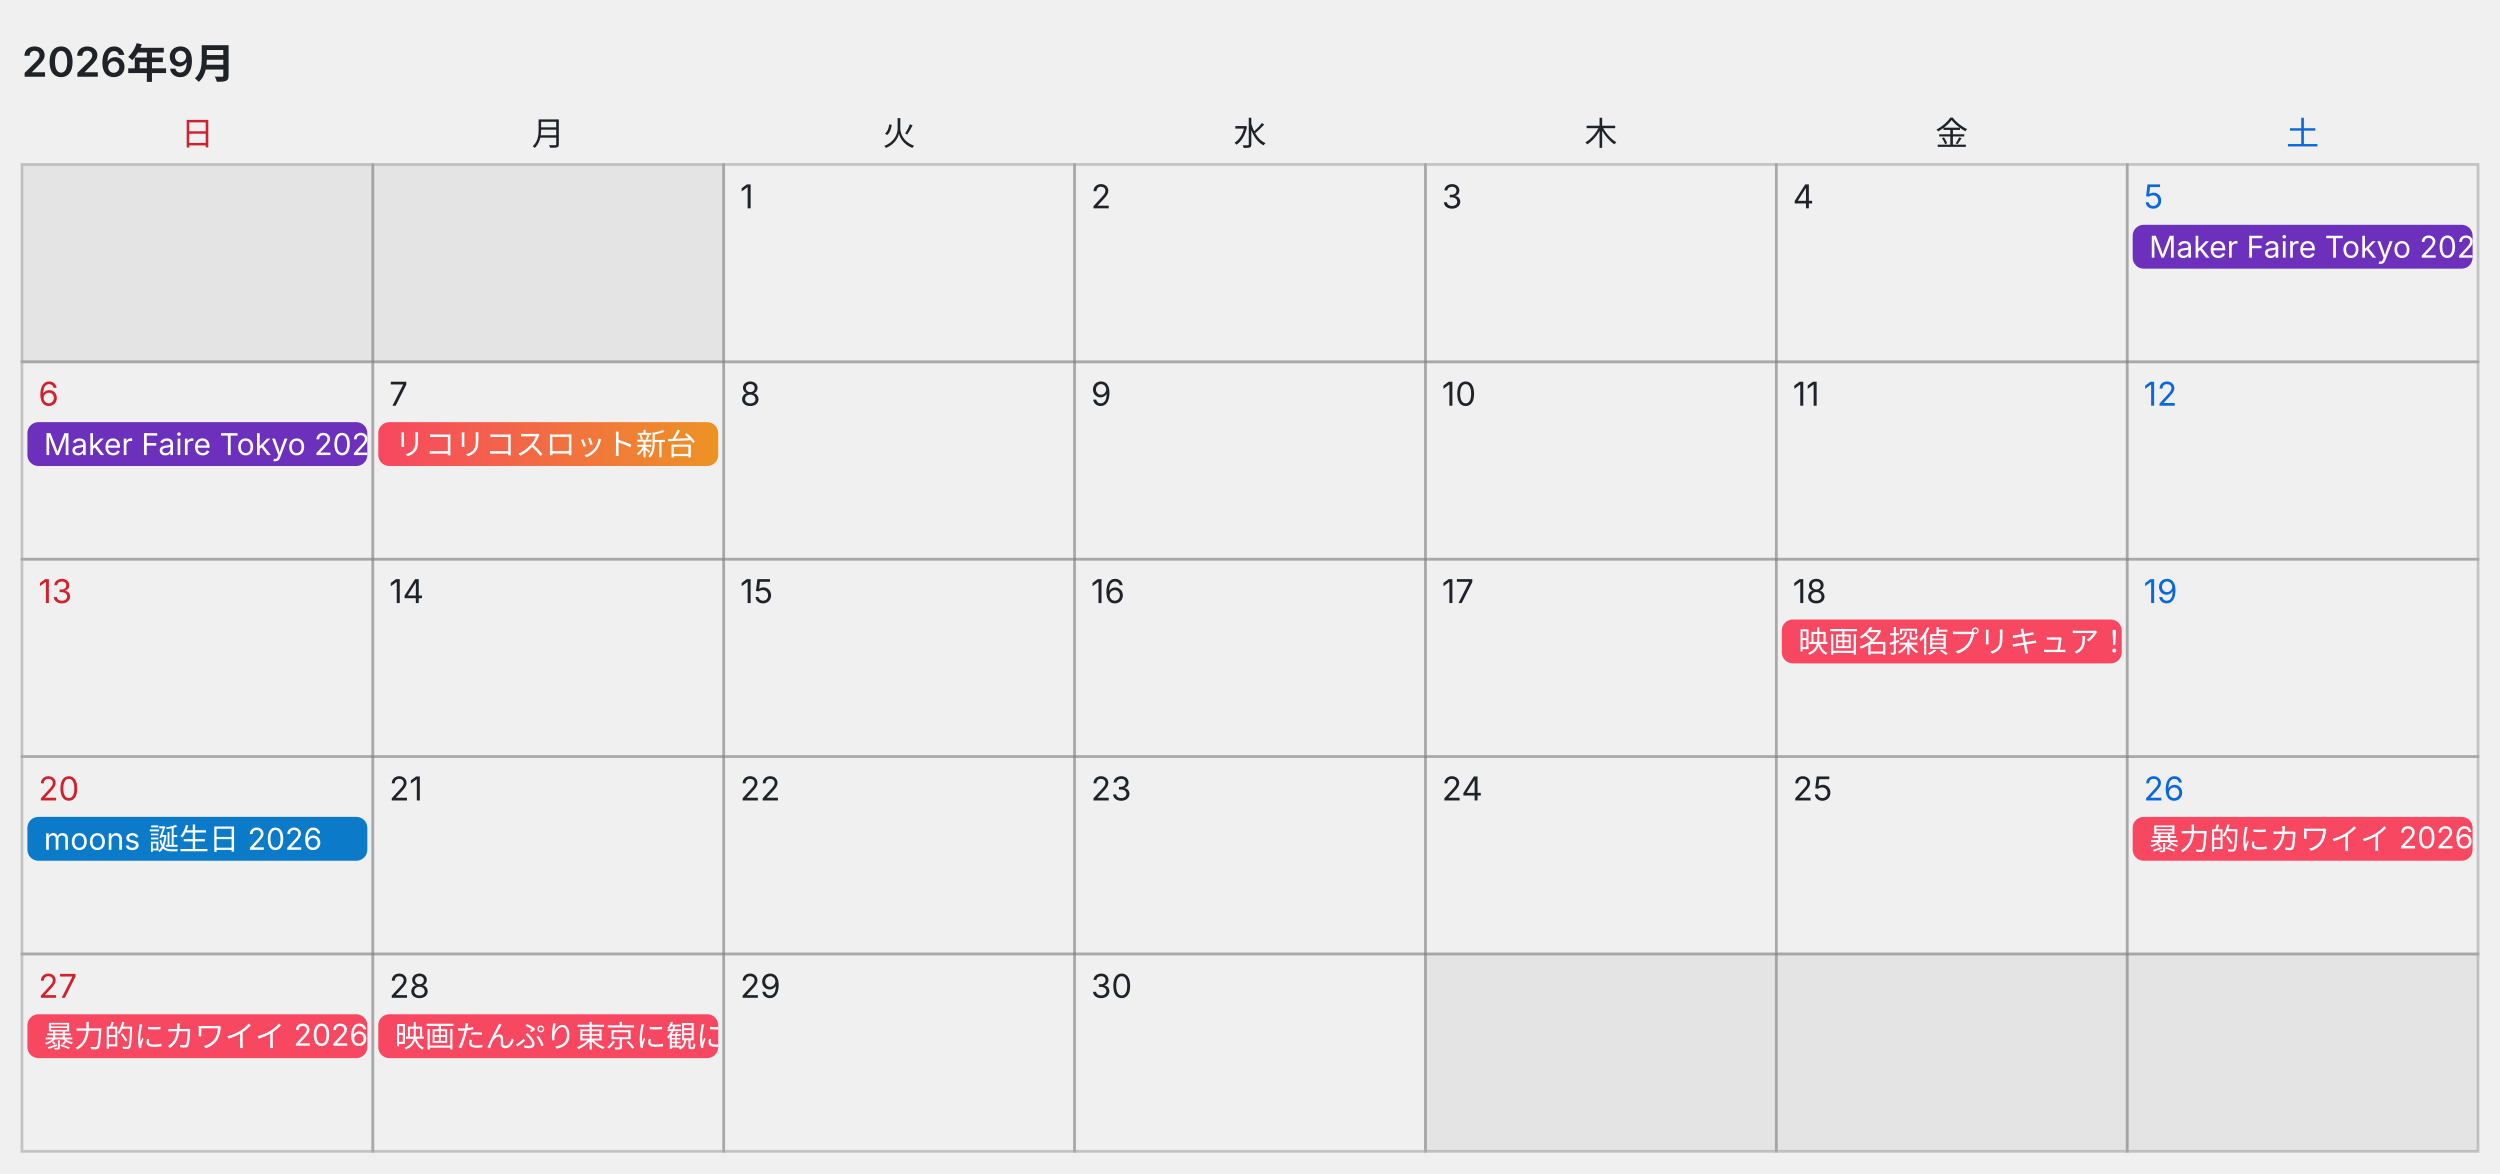
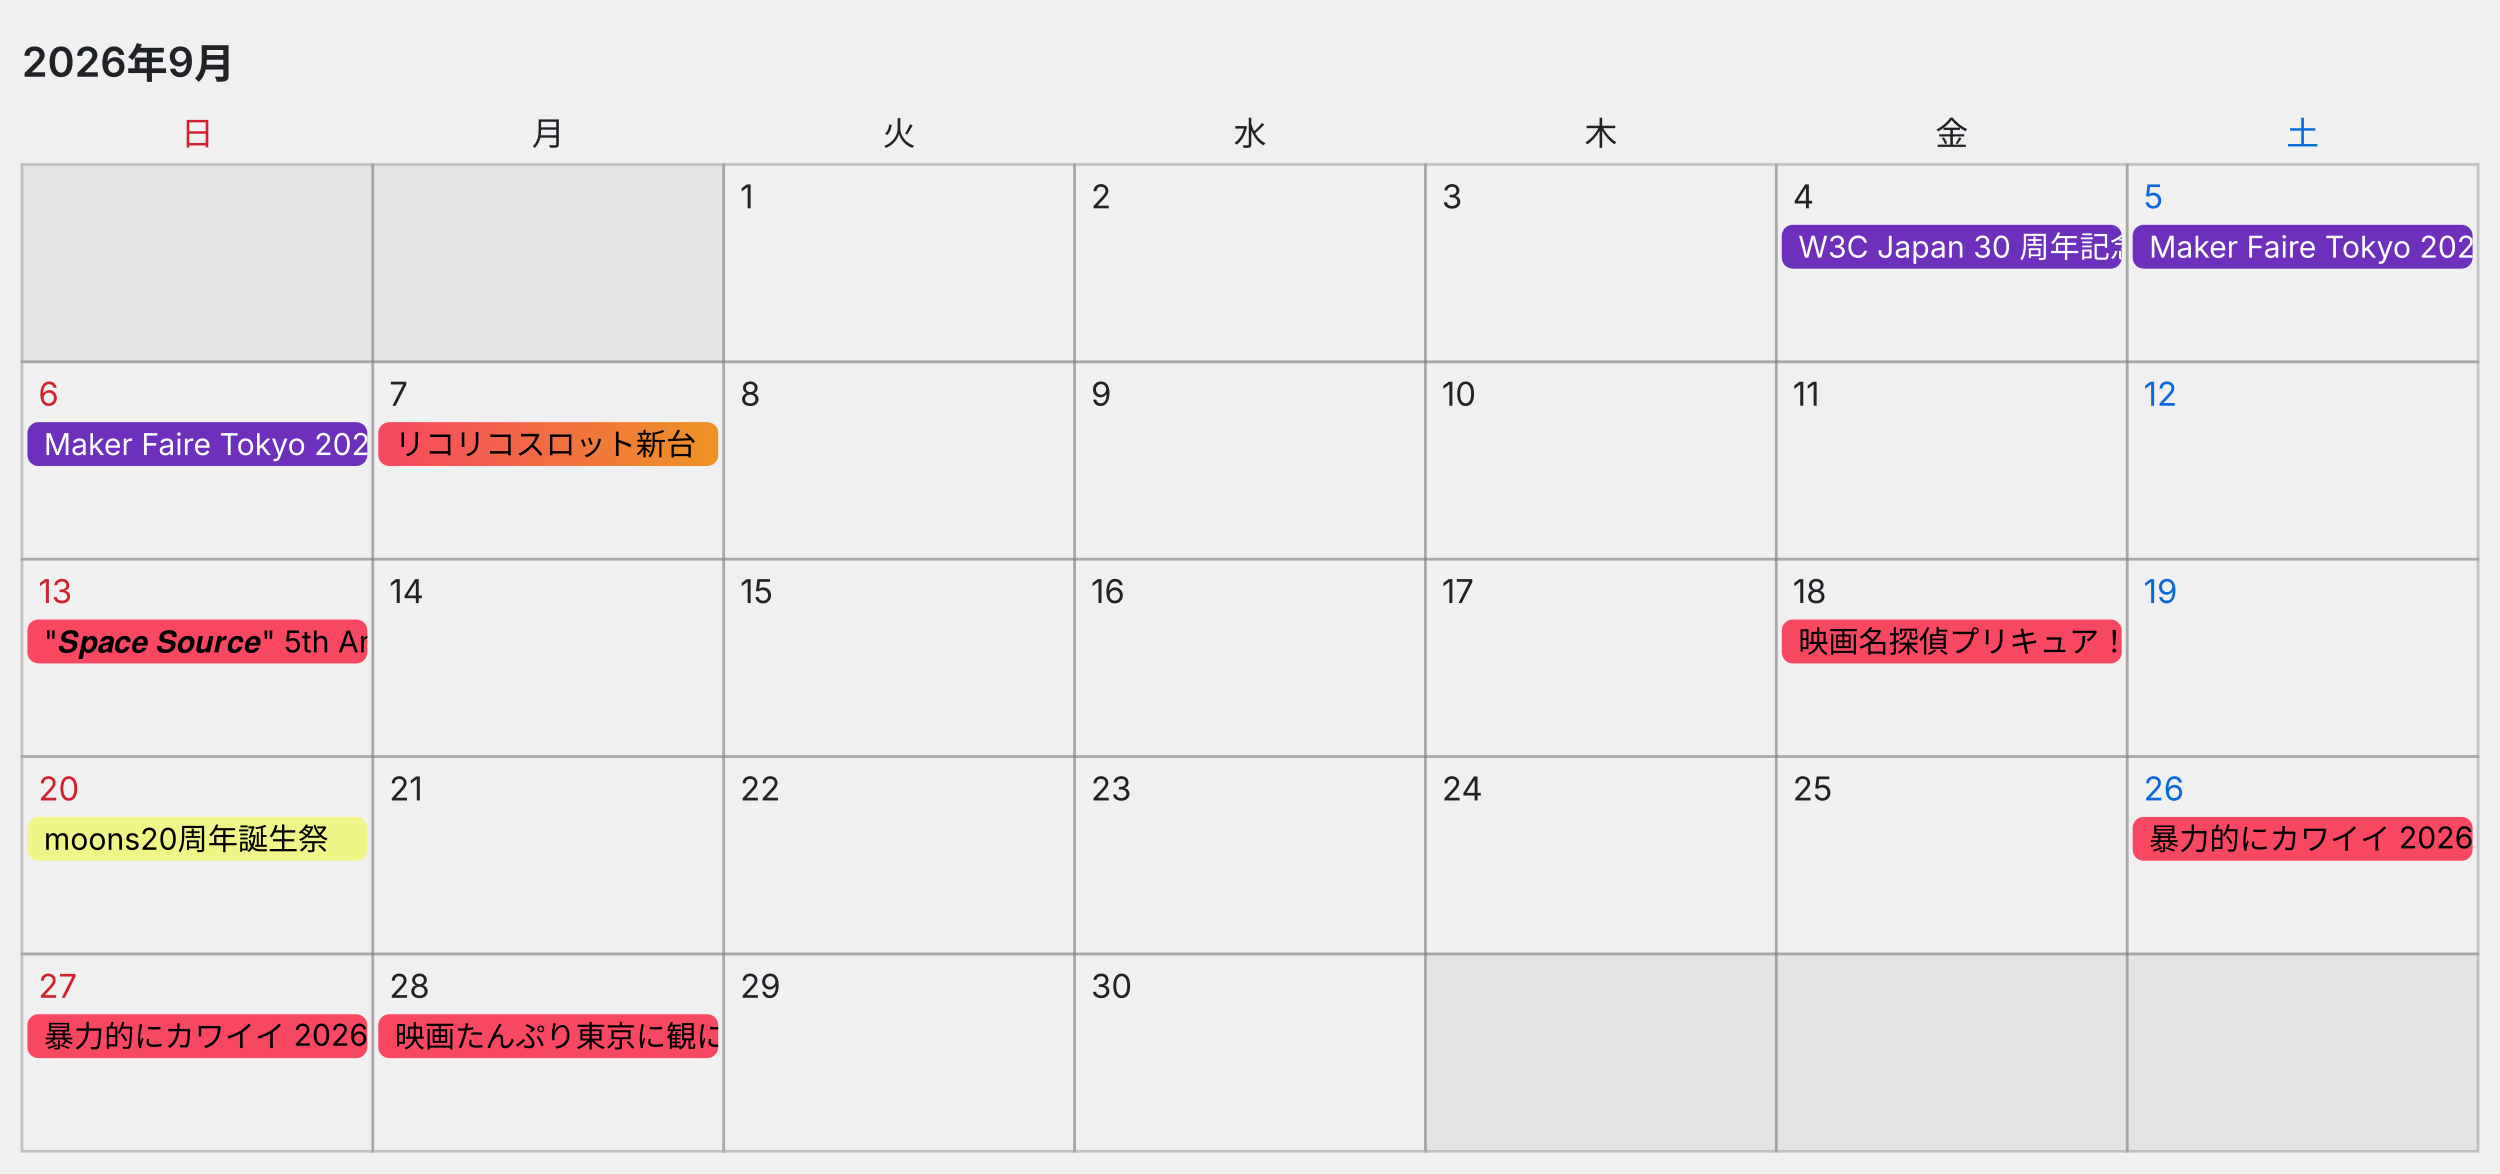
<svg xmlns="http://www.w3.org/2000/svg" width="912" height="428" viewBox="0 0 912 428" role="img" aria-label="カレンダー 2026年9月">
  <style>
  text { font-family: -apple-system, "Segoe UI", "Hiragino Sans", "Noto Sans JP", Meiryo, sans-serif; font-size: 12px; fill: #1f2328; }
  .title { font-size: 15px; font-weight: 600; }
  .cell { fill: none; stroke: #808080; stroke-opacity: 0.4; }
  .out { fill: #808080; fill-opacity: 0.1; stroke: #808080; stroke-opacity: 0.4; }
  .sat { fill: #0969da; }
  .sun { fill: #cf222e; }
-   .bar-text { font-size: 11px; fill: #ffffff; }
+   .bar-text { font-size: 11px; }
+   .bar-text.black { fill: #000000; }
+   .bar-text.white { fill: #ffffff; }
  @media (prefers-color-scheme: dark) {
    text { fill: #e6edf3; }
    .sat { fill: #4493f8; }
    .sun { fill: #f85149; }
  }
</style>
  <text x="8" y="28" class="title">2026年9月</text>
  <text x="72" y="53" text-anchor="middle" class="sun">日</text>
  <text x="200" y="53" text-anchor="middle">月</text>
  <text x="328" y="53" text-anchor="middle">火</text>
  <text x="456" y="53" text-anchor="middle">水</text>
  <text x="584" y="53" text-anchor="middle">木</text>
  <text x="712" y="53" text-anchor="middle">金</text>
  <text x="840" y="53" text-anchor="middle" class="sat">土</text>
  <rect x="8" y="60" width="128" height="72" class="out" />
  <rect x="136" y="60" width="128" height="72" class="out" />
  <rect x="264" y="60" width="128" height="72" class="cell" />
  <text x="270" y="76">1</text>
  <rect x="392" y="60" width="128" height="72" class="cell" />
  <text x="398" y="76">2</text>
  <rect x="520" y="60" width="128" height="72" class="cell" />
  <text x="526" y="76">3</text>
  <rect x="648" y="60" width="128" height="72" class="cell" />
  <text x="654" y="76">4</text>
  <rect x="776" y="60" width="128" height="72" class="cell" />
  <text x="782" y="76" class="sat">5</text>
+   <svg x="650" y="82" width="124" height="16">
+     <rect width="124" height="16" rx="4" class="bar" fill="#6c30bc" />
+     <text x="6" y="12" class="bar-text white">W3C Japan 30 周年記念イベント - Web Together</text>
+   </svg>
  <svg x="778" y="82" width="124" height="16">
    <rect width="124" height="16" rx="4" class="bar" fill="#6c30bc" />
-     <text x="6" y="12" class="bar-text">Maker Faire Tokyo 2026</text>
+     <text x="6" y="12" class="bar-text white">Maker Faire Tokyo 2026</text>
  </svg>
  <rect x="8" y="132" width="128" height="72" class="cell" />
  <text x="14" y="148" class="sun">6</text>
  <rect x="136" y="132" width="128" height="72" class="cell" />
  <text x="142" y="148">7</text>
  <rect x="264" y="132" width="128" height="72" class="cell" />
  <text x="270" y="148">8</text>
  <rect x="392" y="132" width="128" height="72" class="cell" />
  <text x="398" y="148">9</text>
  <rect x="520" y="132" width="128" height="72" class="cell" />
  <text x="526" y="148">10</text>
  <rect x="648" y="132" width="128" height="72" class="cell" />
  <text x="654" y="148">11</text>
  <rect x="776" y="132" width="128" height="72" class="cell" />
  <text x="782" y="148" class="sat">12</text>
  <svg x="10" y="154" width="124" height="16">
    <rect width="124" height="16" rx="4" class="bar" fill="#6c30bc" />
-     <text x="6" y="12" class="bar-text">Maker Faire Tokyo 2026</text>
+     <text x="6" y="12" class="bar-text white">Maker Faire Tokyo 2026</text>
  </svg>
  <svg x="138" y="154" width="124" height="16">
    <defs>
-       <linearGradient id="bar-gradient-2" x1="0%" y1="0%" x2="100%" y2="0%">
+       <linearGradient id="bar-gradient-3" x1="0%" y1="0%" x2="100%" y2="0%">
        <stop offset="0%" stop-color="#f74761" />
        <stop offset="100%" stop-color="#ed9324" />
      </linearGradient>
    </defs>
-     <rect width="124" height="16" rx="4" class="bar" fill="url(#bar-gradient-2)" />
-     <text x="6" y="12" class="bar-text">リコリコスロット新台</text>
+     <rect width="124" height="16" rx="4" class="bar" fill="url(#bar-gradient-3)" />
+     <text x="6" y="12" class="bar-text black">リコリコスロット新台</text>
  </svg>
  <rect x="8" y="204" width="128" height="72" class="cell" />
  <text x="14" y="220" class="sun">13</text>
  <rect x="136" y="204" width="128" height="72" class="cell" />
  <text x="142" y="220">14</text>
  <rect x="264" y="204" width="128" height="72" class="cell" />
  <text x="270" y="220">15</text>
  <rect x="392" y="204" width="128" height="72" class="cell" />
  <text x="398" y="220">16</text>
  <rect x="520" y="204" width="128" height="72" class="cell" />
  <text x="526" y="220">17</text>
  <rect x="648" y="204" width="128" height="72" class="cell" />
  <text x="654" y="220">18</text>
  <rect x="776" y="204" width="128" height="72" class="cell" />
  <text x="782" y="220" class="sat">19</text>
+   <svg x="10" y="226" width="124" height="16">
+     <rect width="124" height="16" rx="4" class="bar" fill="#f74761" />
+     <text x="6" y="12" class="bar-text black">"𝑺𝒑𝒂𝒄𝒆 𝑺𝒐𝒖𝒓𝒄𝒆" 5th Anniversary: Encore!!</text>
+   </svg>
  <svg x="650" y="226" width="124" height="16">
    <rect width="124" height="16" rx="4" class="bar" fill="#f74761" />
-     <text x="6" y="12" class="bar-text">映画名探偵プリキュア！公開日</text>
+     <text x="6" y="12" class="bar-text black">映画名探偵プリキュア！公開日</text>
  </svg>
  <rect x="8" y="276" width="128" height="72" class="cell" />
  <text x="14" y="292" class="sun">20</text>
  <rect x="136" y="276" width="128" height="72" class="cell" />
  <text x="142" y="292">21</text>
  <rect x="264" y="276" width="128" height="72" class="cell" />
  <text x="270" y="292">22</text>
  <rect x="392" y="276" width="128" height="72" class="cell" />
  <text x="398" y="292">23</text>
  <rect x="520" y="276" width="128" height="72" class="cell" />
  <text x="526" y="292">24</text>
  <rect x="648" y="276" width="128" height="72" class="cell" />
  <text x="654" y="292">25</text>
  <rect x="776" y="276" width="128" height="72" class="cell" />
  <text x="782" y="292" class="sat">26</text>
  <svg x="10" y="298" width="124" height="16">
-     <rect width="124" height="16" rx="4" class="bar" fill="#0b7ac8" />
-     <text x="6" y="12" class="bar-text">moons 誕生日 2026</text>
+     <rect width="124" height="16" rx="4" class="bar" fill="#eff587" />
+     <text x="6" y="12" class="bar-text black">moons20周年誕生祭</text>
  </svg>
  <svg x="778" y="298" width="124" height="16">
    <rect width="124" height="16" rx="4" class="bar" fill="#f74761" />
-     <text x="6" y="12" class="bar-text">暴力的にカワイイ 2026</text>
+     <text x="6" y="12" class="bar-text black">暴力的にカワイイ 2026</text>
  </svg>
  <rect x="8" y="348" width="128" height="72" class="cell" />
  <text x="14" y="364" class="sun">27</text>
  <rect x="136" y="348" width="128" height="72" class="cell" />
  <text x="142" y="364">28</text>
  <rect x="264" y="348" width="128" height="72" class="cell" />
  <text x="270" y="364">29</text>
  <rect x="392" y="348" width="128" height="72" class="cell" />
  <text x="398" y="364">30</text>
  <rect x="520" y="348" width="128" height="72" class="out" />
  <rect x="648" y="348" width="128" height="72" class="out" />
  <rect x="776" y="348" width="128" height="72" class="out" />
  <svg x="10" y="370" width="124" height="16">
    <rect width="124" height="16" rx="4" class="bar" fill="#f74761" />
-     <text x="6" y="12" class="bar-text">暴力的にカワイイ 2026</text>
+     <text x="6" y="12" class="bar-text black">暴力的にカワイイ 2026</text>
  </svg>
  <svg x="138" y="370" width="124" height="16">
    <rect width="124" height="16" rx="4" class="bar" fill="#f74761" />
-     <text x="6" y="12" class="bar-text">映画たんぷり東京に観にいく</text>
+     <text x="6" y="12" class="bar-text black">映画たんぷり東京に観にいく</text>
  </svg>
</svg>
